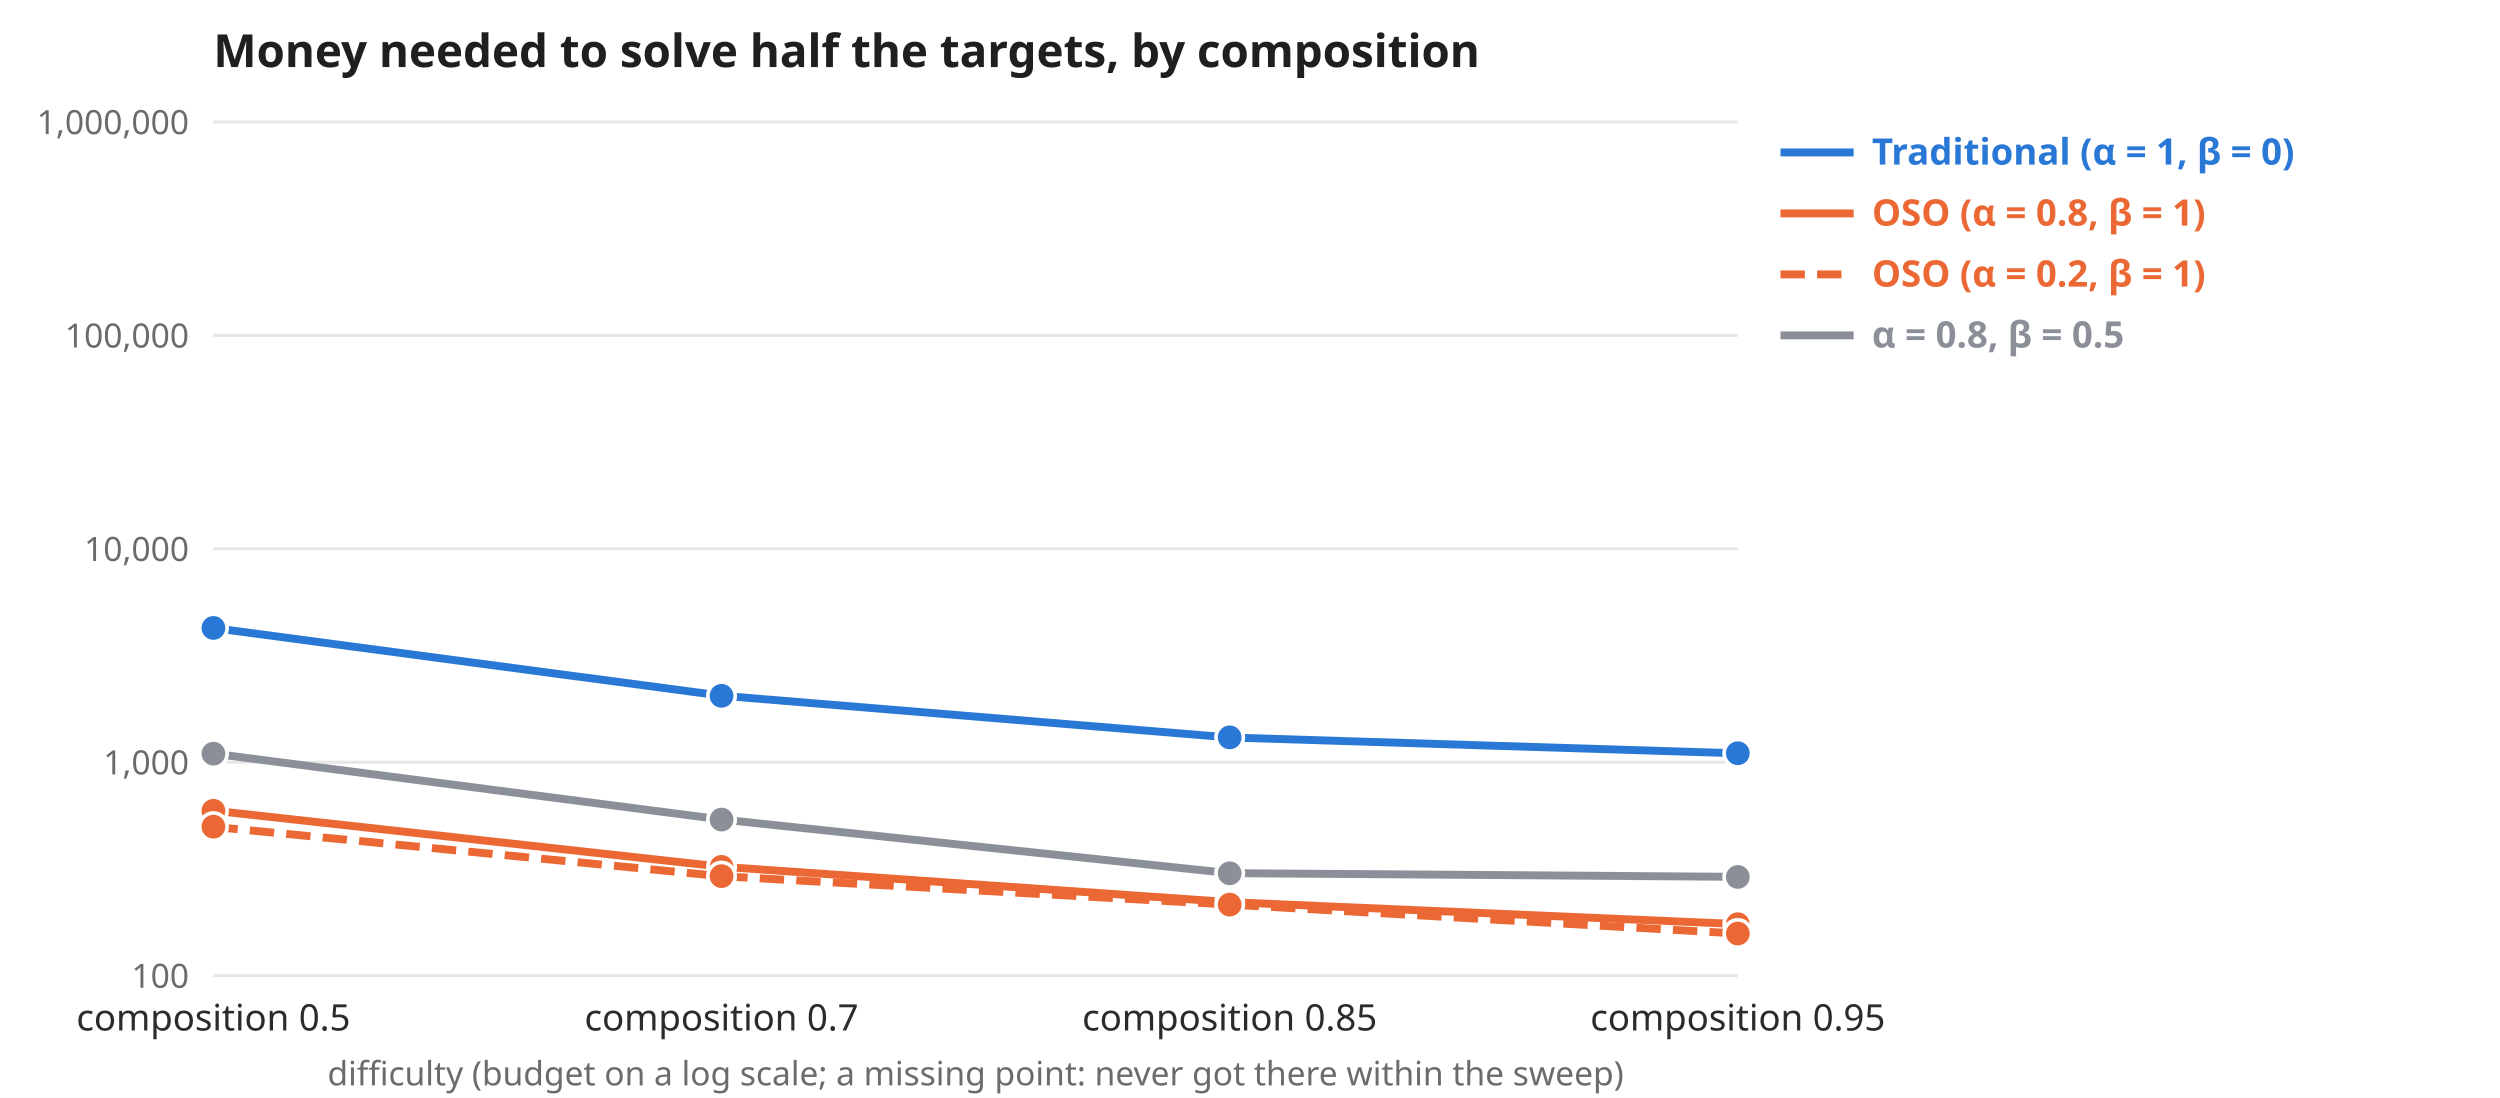
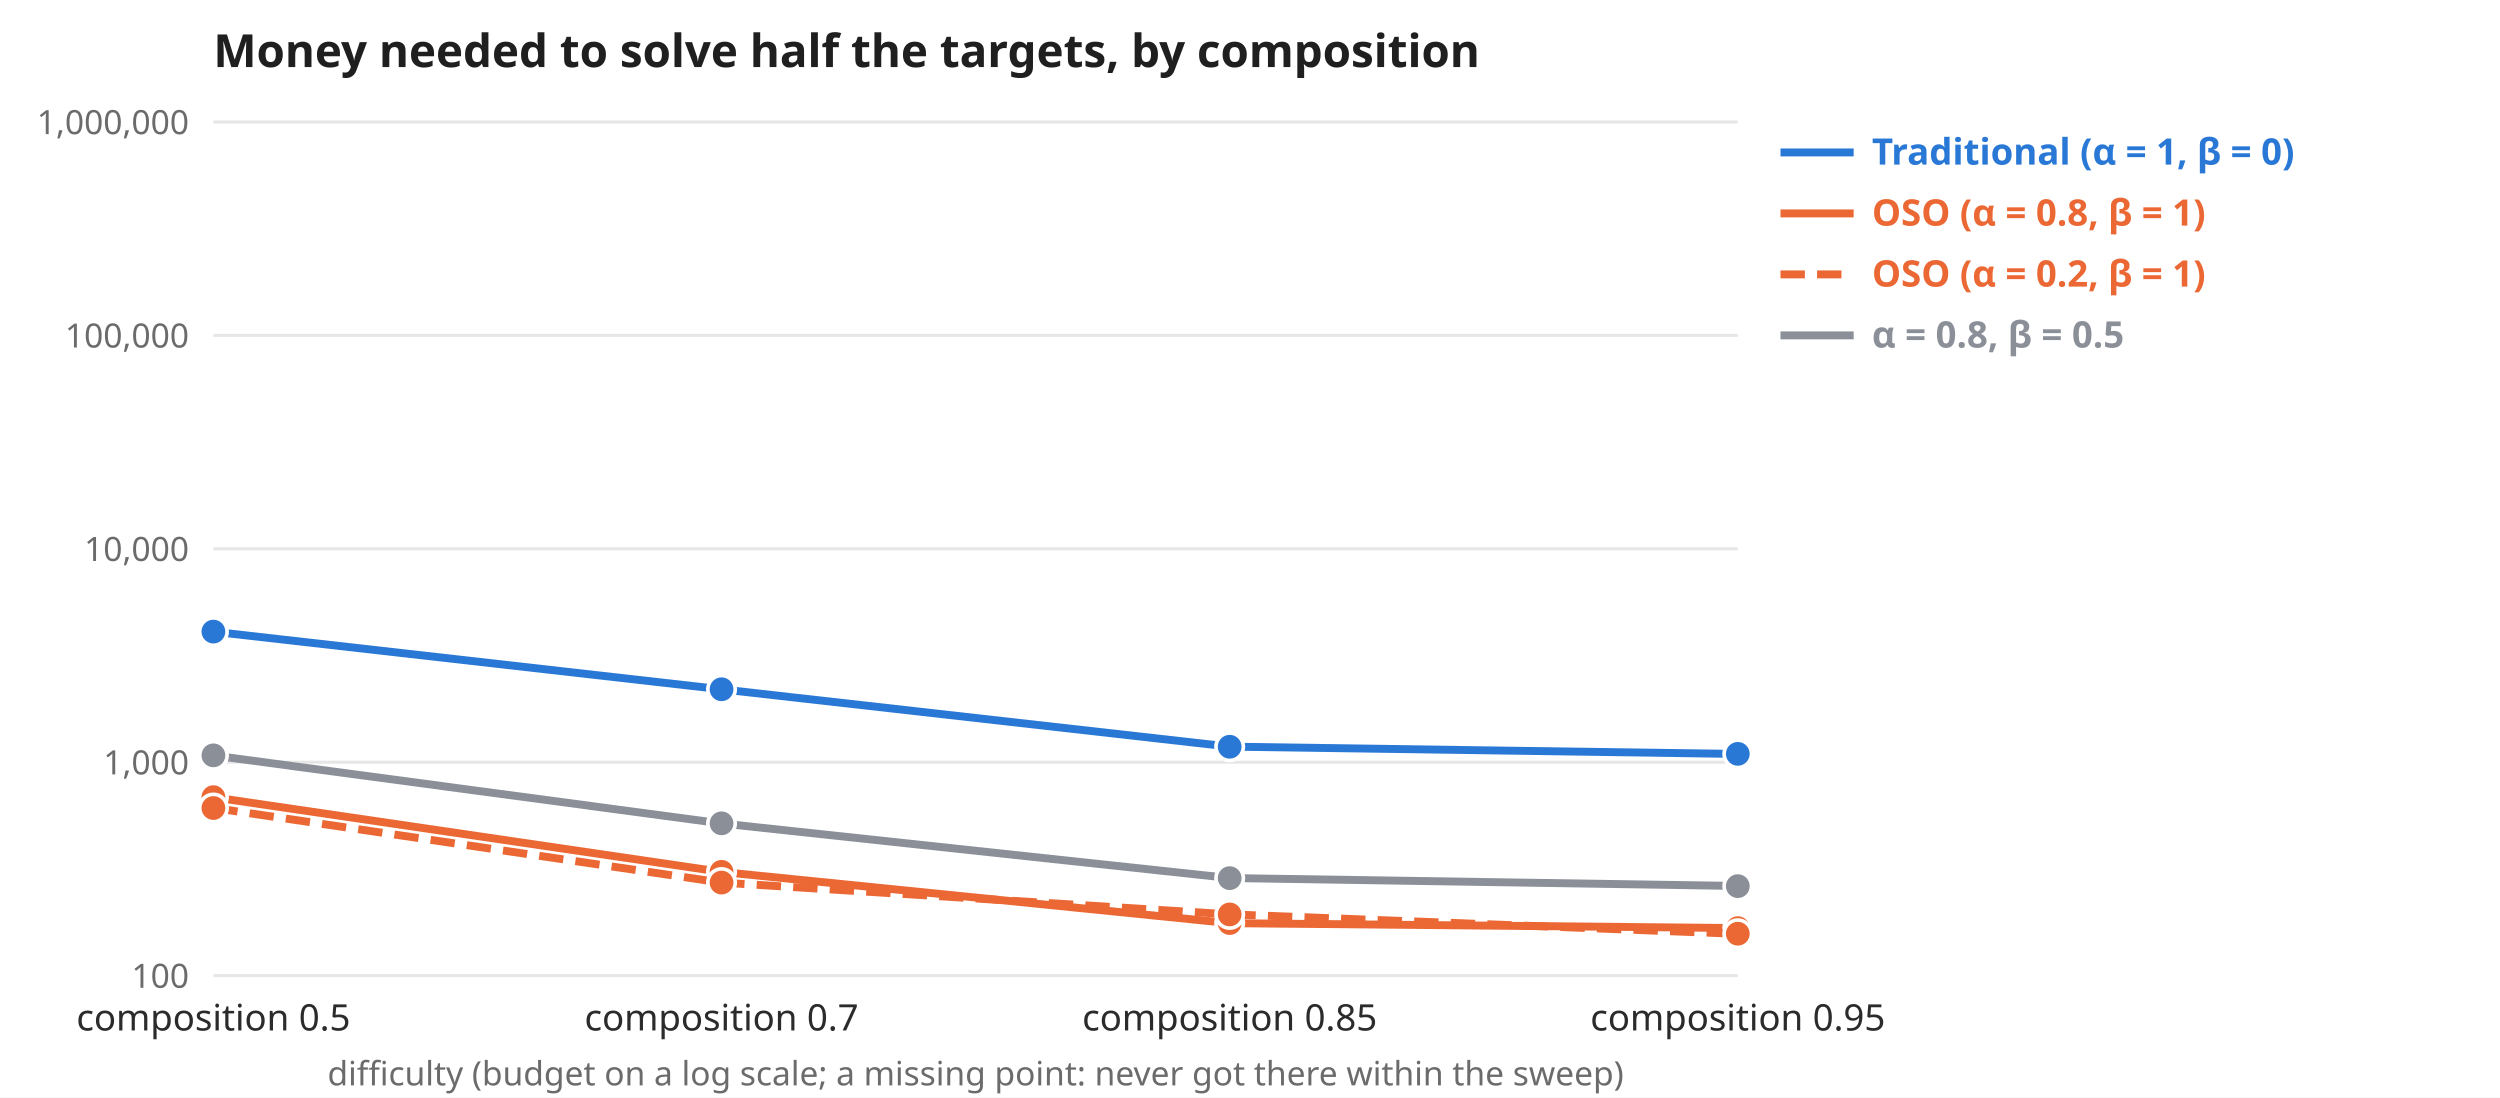
<svg xmlns="http://www.w3.org/2000/svg" viewBox="0 0 820 360" font-family="system-ui, sans-serif">
  <rect width="820" height="360" fill="#fff" />
  <text x="70" y="22" font-size="15" font-weight="700" fill="#1f1f1f">Money needed to solve half the targets, by composition</text>
  <line x1="70" x2="570" y1="320" y2="320" stroke="#e6e6e6" />
  <text x="62" y="324" text-anchor="end" font-size="11" fill="#6b6b6b">100</text>
  <line x1="70" x2="570" y1="250" y2="250" stroke="#e6e6e6" />
  <text x="62" y="254" text-anchor="end" font-size="11" fill="#6b6b6b">1,000</text>
  <line x1="70" x2="570" y1="180" y2="180" stroke="#e6e6e6" />
  <text x="62" y="184" text-anchor="end" font-size="11" fill="#6b6b6b">10,000</text>
  <line x1="70" x2="570" y1="110" y2="110" stroke="#e6e6e6" />
  <text x="62" y="114" text-anchor="end" font-size="11" fill="#6b6b6b">100,000</text>
  <line x1="70" x2="570" y1="40" y2="40" stroke="#e6e6e6" />
  <text x="62" y="44" text-anchor="end" font-size="11" fill="#6b6b6b">1,000,000</text>
  <text x="70" y="338" text-anchor="middle" font-size="12" fill="#2b2b2b">composition 0.5</text>
  <text x="236.667" y="338" text-anchor="middle" font-size="12" fill="#2b2b2b">composition 0.7</text>
  <text x="403.333" y="338" text-anchor="middle" font-size="12" fill="#2b2b2b">composition 0.85</text>
  <text x="570" y="338" text-anchor="middle" font-size="12" fill="#2b2b2b">composition 0.95</text>
  <text x="320" y="356" text-anchor="middle" font-size="11" fill="#6b6b6b">difficulty (budget on a log scale; a missing point: never got there within the sweep)</text>
-   <path d="M70.0 206.0 L236.7 228.2 L403.3 241.9 L570.0 247.1" fill="none" stroke="#2a78d6" stroke-width="2.6" />
-   <circle cx="70" cy="205.963" r="4.5" fill="#2a78d6" stroke="#fff" stroke-width="1.2" />
-   <circle cx="236.667" cy="228.234" r="4.5" fill="#2a78d6" stroke="#fff" stroke-width="1.2" />
-   <circle cx="403.333" cy="241.858" r="4.5" fill="#2a78d6" stroke="#fff" stroke-width="1.2" />
-   <circle cx="570" cy="247.058" r="4.5" fill="#2a78d6" stroke="#fff" stroke-width="1.2" />
+   <path d="M70.0 207.2 L236.7 226.1 L403.3 244.9 L570.0 247.3" fill="none" stroke="#2a78d6" stroke-width="2.6" />
+   <circle cx="70" cy="207.162" r="4.5" fill="#2a78d6" stroke="#fff" stroke-width="1.2" />
+   <circle cx="236.667" cy="226.079" r="4.5" fill="#2a78d6" stroke="#fff" stroke-width="1.2" />
+   <circle cx="403.333" cy="244.931" r="4.5" fill="#2a78d6" stroke="#fff" stroke-width="1.2" />
+   <circle cx="570" cy="247.267" r="4.5" fill="#2a78d6" stroke="#fff" stroke-width="1.2" />
  <line x1="584" x2="608" y1="50" y2="50" stroke="#2a78d6" stroke-width="2.6" />
  <text x="614" y="54" font-size="12" font-weight="700" fill="#2a78d6">Traditional (α = 1, β = 0)</text>
-   <path d="M70.0 265.9 L236.7 284.3 L403.3 295.9 L570.0 303.1" fill="none" stroke="#eb6834" stroke-width="2.6" />
-   <circle cx="70" cy="265.945" r="4.5" fill="#eb6834" stroke="#fff" stroke-width="1.2" />
-   <circle cx="236.667" cy="284.34" r="4.5" fill="#eb6834" stroke="#fff" stroke-width="1.2" />
-   <circle cx="403.333" cy="295.918" r="4.5" fill="#eb6834" stroke="#fff" stroke-width="1.2" />
-   <circle cx="570" cy="303.142" r="4.5" fill="#eb6834" stroke="#fff" stroke-width="1.2" />
+   <path d="M70.0 261.5 L236.7 286.0 L403.3 302.8 L570.0 304.4" fill="none" stroke="#eb6834" stroke-width="2.6" />
+   <circle cx="70" cy="261.466" r="4.5" fill="#eb6834" stroke="#fff" stroke-width="1.2" />
+   <circle cx="236.667" cy="285.96" r="4.5" fill="#eb6834" stroke="#fff" stroke-width="1.2" />
+   <circle cx="403.333" cy="302.759" r="4.5" fill="#eb6834" stroke="#fff" stroke-width="1.2" />
+   <circle cx="570" cy="304.425" r="4.5" fill="#eb6834" stroke="#fff" stroke-width="1.2" />
  <line x1="584" x2="608" y1="70" y2="70" stroke="#eb6834" stroke-width="2.6" />
  <text x="614" y="74" font-size="12" font-weight="700" fill="#eb6834">OSO (α = 0.8, β = 1)</text>
-   <path d="M70.0 271.2 L236.7 287.4 L403.3 296.7 L570.0 306.2" fill="none" stroke="#eb6834" stroke-width="2.6" stroke-dasharray="8 4" />
-   <circle cx="70" cy="271.151" r="4.5" fill="#eb6834" stroke="#fff" stroke-width="1.2" />
-   <circle cx="236.667" cy="287.372" r="4.5" fill="#eb6834" stroke="#fff" stroke-width="1.2" />
-   <circle cx="403.333" cy="296.71" r="4.5" fill="#eb6834" stroke="#fff" stroke-width="1.2" />
-   <circle cx="570" cy="306.194" r="4.5" fill="#eb6834" stroke="#fff" stroke-width="1.2" />
+   <path d="M70.0 265.0 L236.7 289.5 L403.3 299.9 L570.0 306.3" fill="none" stroke="#eb6834" stroke-width="2.6" stroke-dasharray="8 4" />
+   <circle cx="70" cy="265.029" r="4.5" fill="#eb6834" stroke="#fff" stroke-width="1.2" />
+   <circle cx="236.667" cy="289.482" r="4.5" fill="#eb6834" stroke="#fff" stroke-width="1.2" />
+   <circle cx="403.333" cy="299.931" r="4.5" fill="#eb6834" stroke="#fff" stroke-width="1.2" />
+   <circle cx="570" cy="306.257" r="4.5" fill="#eb6834" stroke="#fff" stroke-width="1.2" />
  <line x1="584" x2="608" y1="90" y2="90" stroke="#eb6834" stroke-width="2.6" stroke-dasharray="8 4" />
  <text x="614" y="94" font-size="12" font-weight="700" fill="#eb6834">OSO (α = 0.2, β = 1)</text>
-   <path d="M70.0 247.2 L236.7 268.8 L403.3 286.4 L570.0 287.6" fill="none" stroke="#8a8f98" stroke-width="2.6" />
-   <circle cx="70" cy="247.205" r="4.5" fill="#8a8f98" stroke="#fff" stroke-width="1.2" />
-   <circle cx="236.667" cy="268.825" r="4.5" fill="#8a8f98" stroke="#fff" stroke-width="1.2" />
-   <circle cx="403.333" cy="286.441" r="4.5" fill="#8a8f98" stroke="#fff" stroke-width="1.2" />
-   <circle cx="570" cy="287.639" r="4.5" fill="#8a8f98" stroke="#fff" stroke-width="1.2" />
+   <path d="M70.0 247.8 L236.7 270.1 L403.3 288.0 L570.0 290.6" fill="none" stroke="#8a8f98" stroke-width="2.6" />
+   <circle cx="70" cy="247.753" r="4.5" fill="#8a8f98" stroke="#fff" stroke-width="1.2" />
+   <circle cx="236.667" cy="270.051" r="4.5" fill="#8a8f98" stroke="#fff" stroke-width="1.2" />
+   <circle cx="403.333" cy="288.029" r="4.5" fill="#8a8f98" stroke="#fff" stroke-width="1.2" />
+   <circle cx="570" cy="290.65" r="4.5" fill="#8a8f98" stroke="#fff" stroke-width="1.2" />
  <line x1="584" x2="608" y1="110" y2="110" stroke="#8a8f98" stroke-width="2.6" />
  <text x="614" y="114" font-size="12" font-weight="700" fill="#8a8f98">α = 0.8, β = 0.5</text>
</svg>
